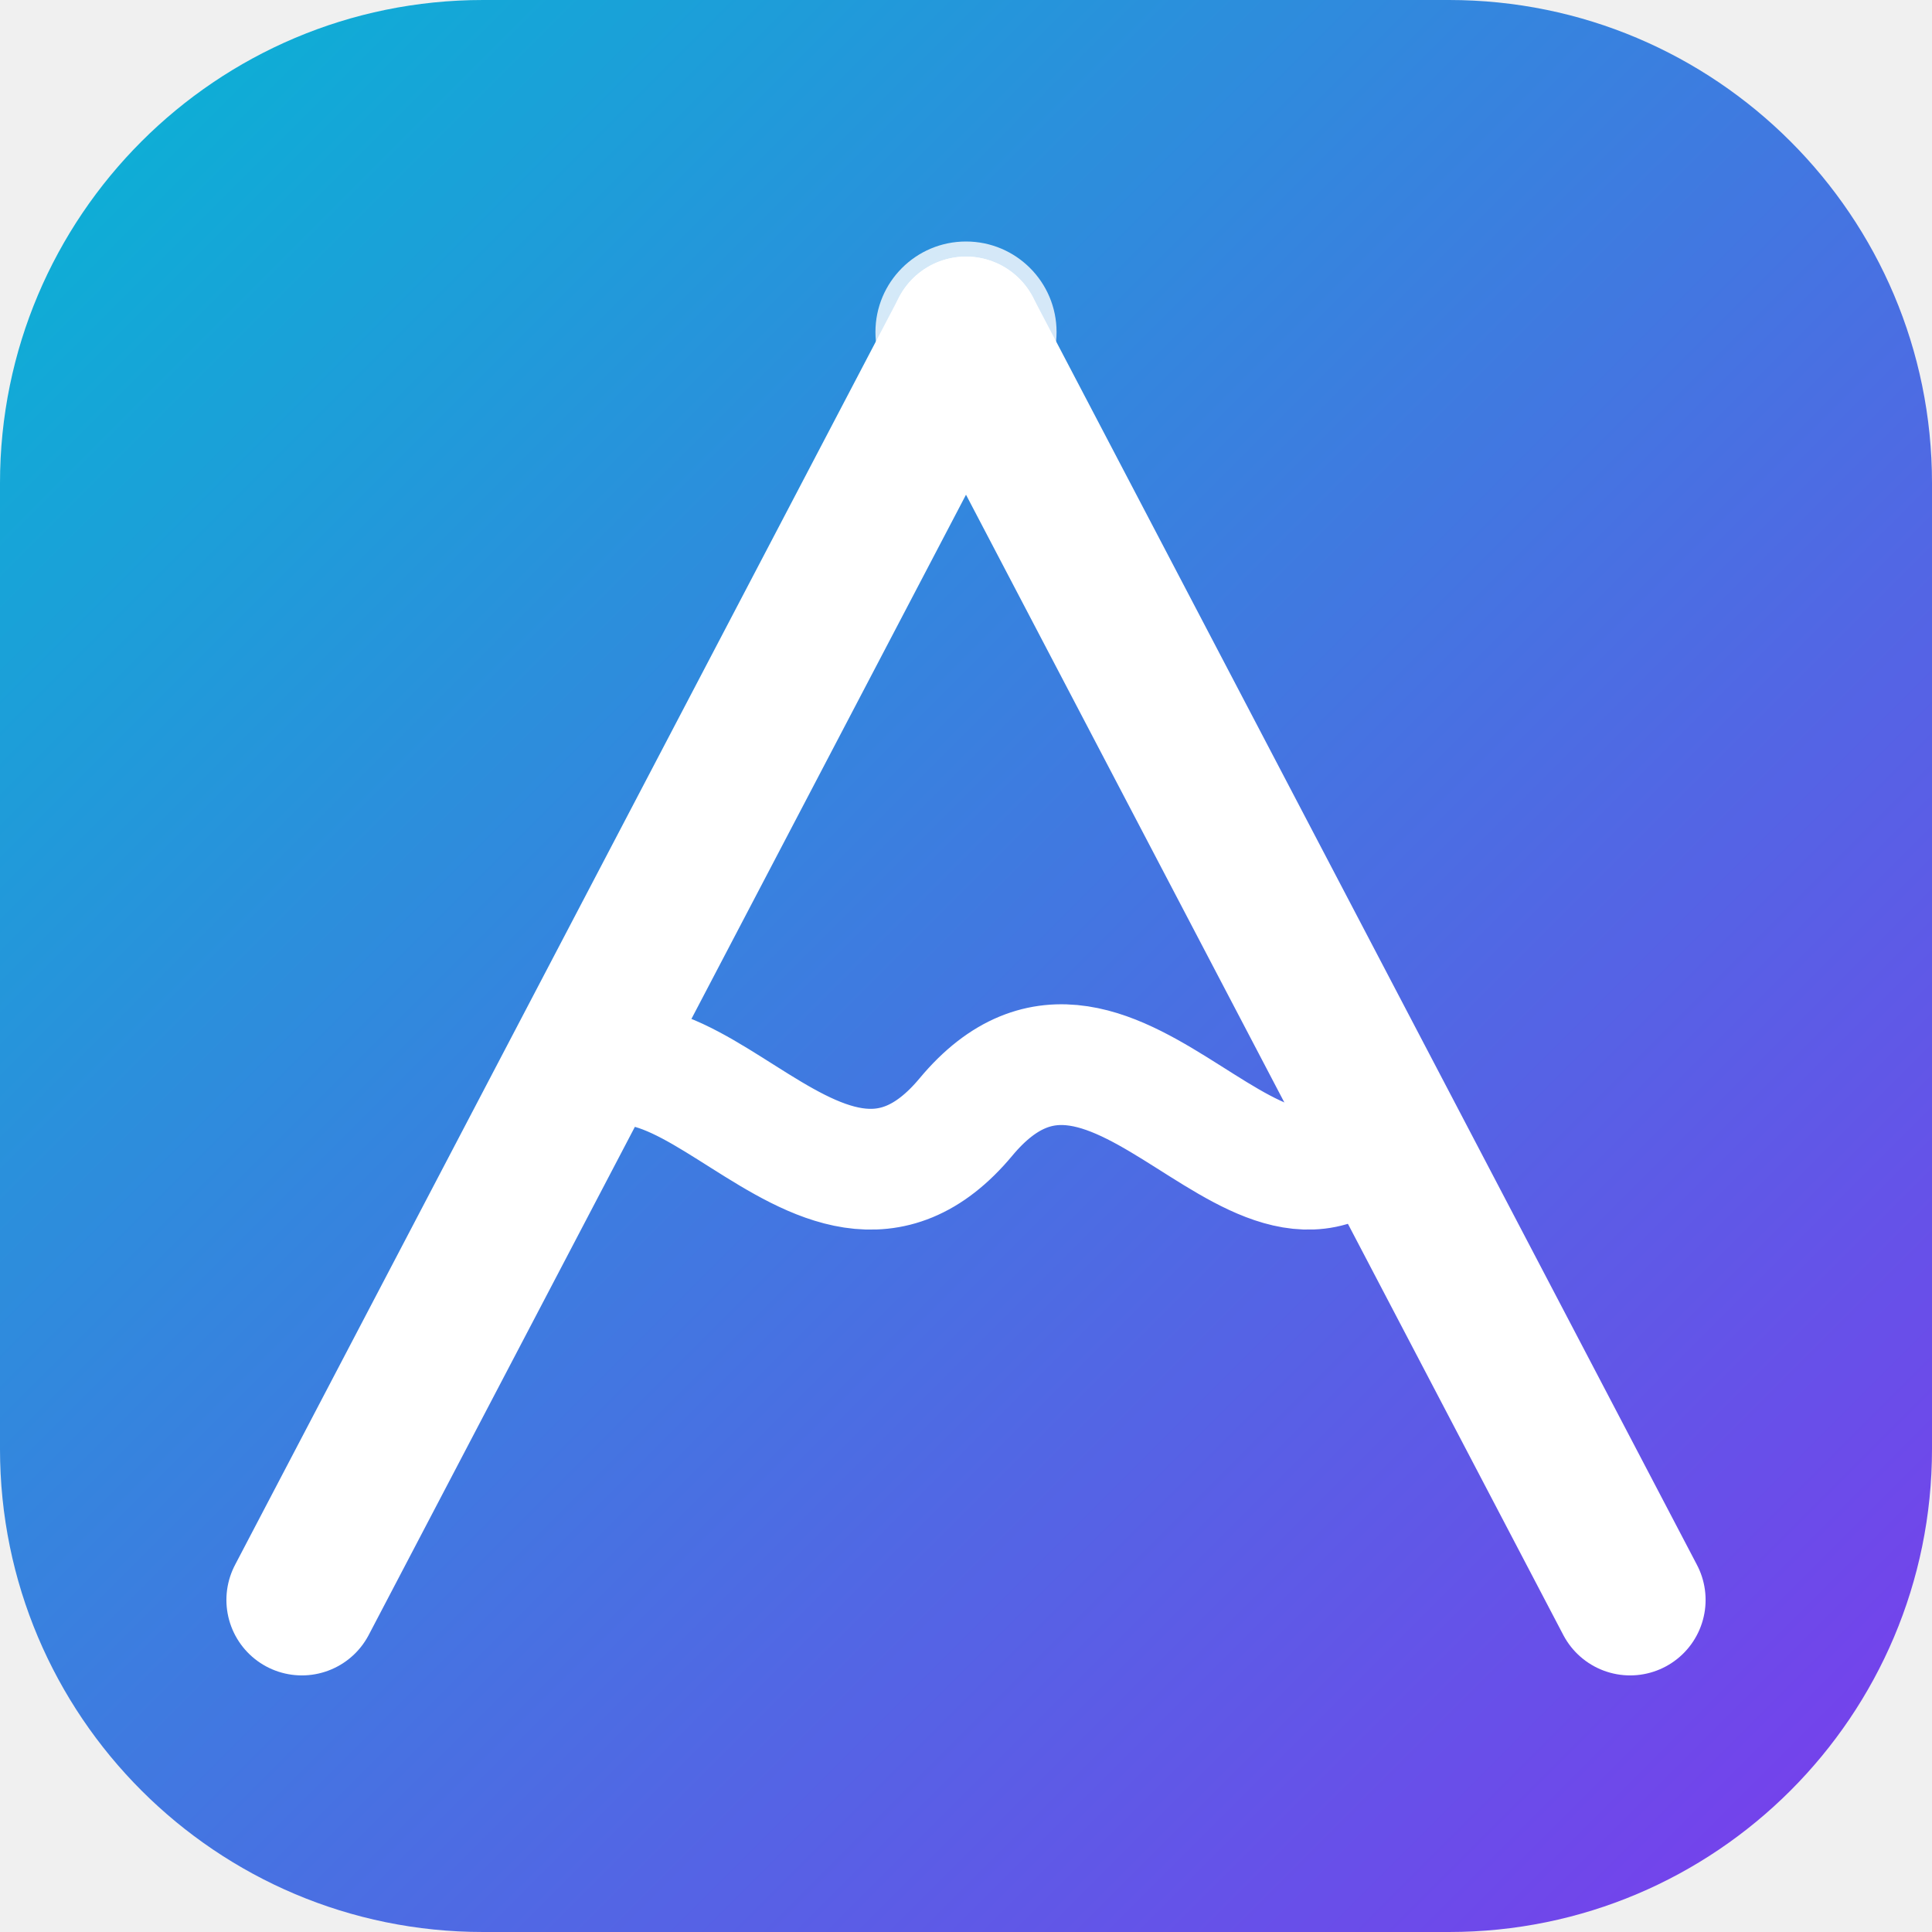
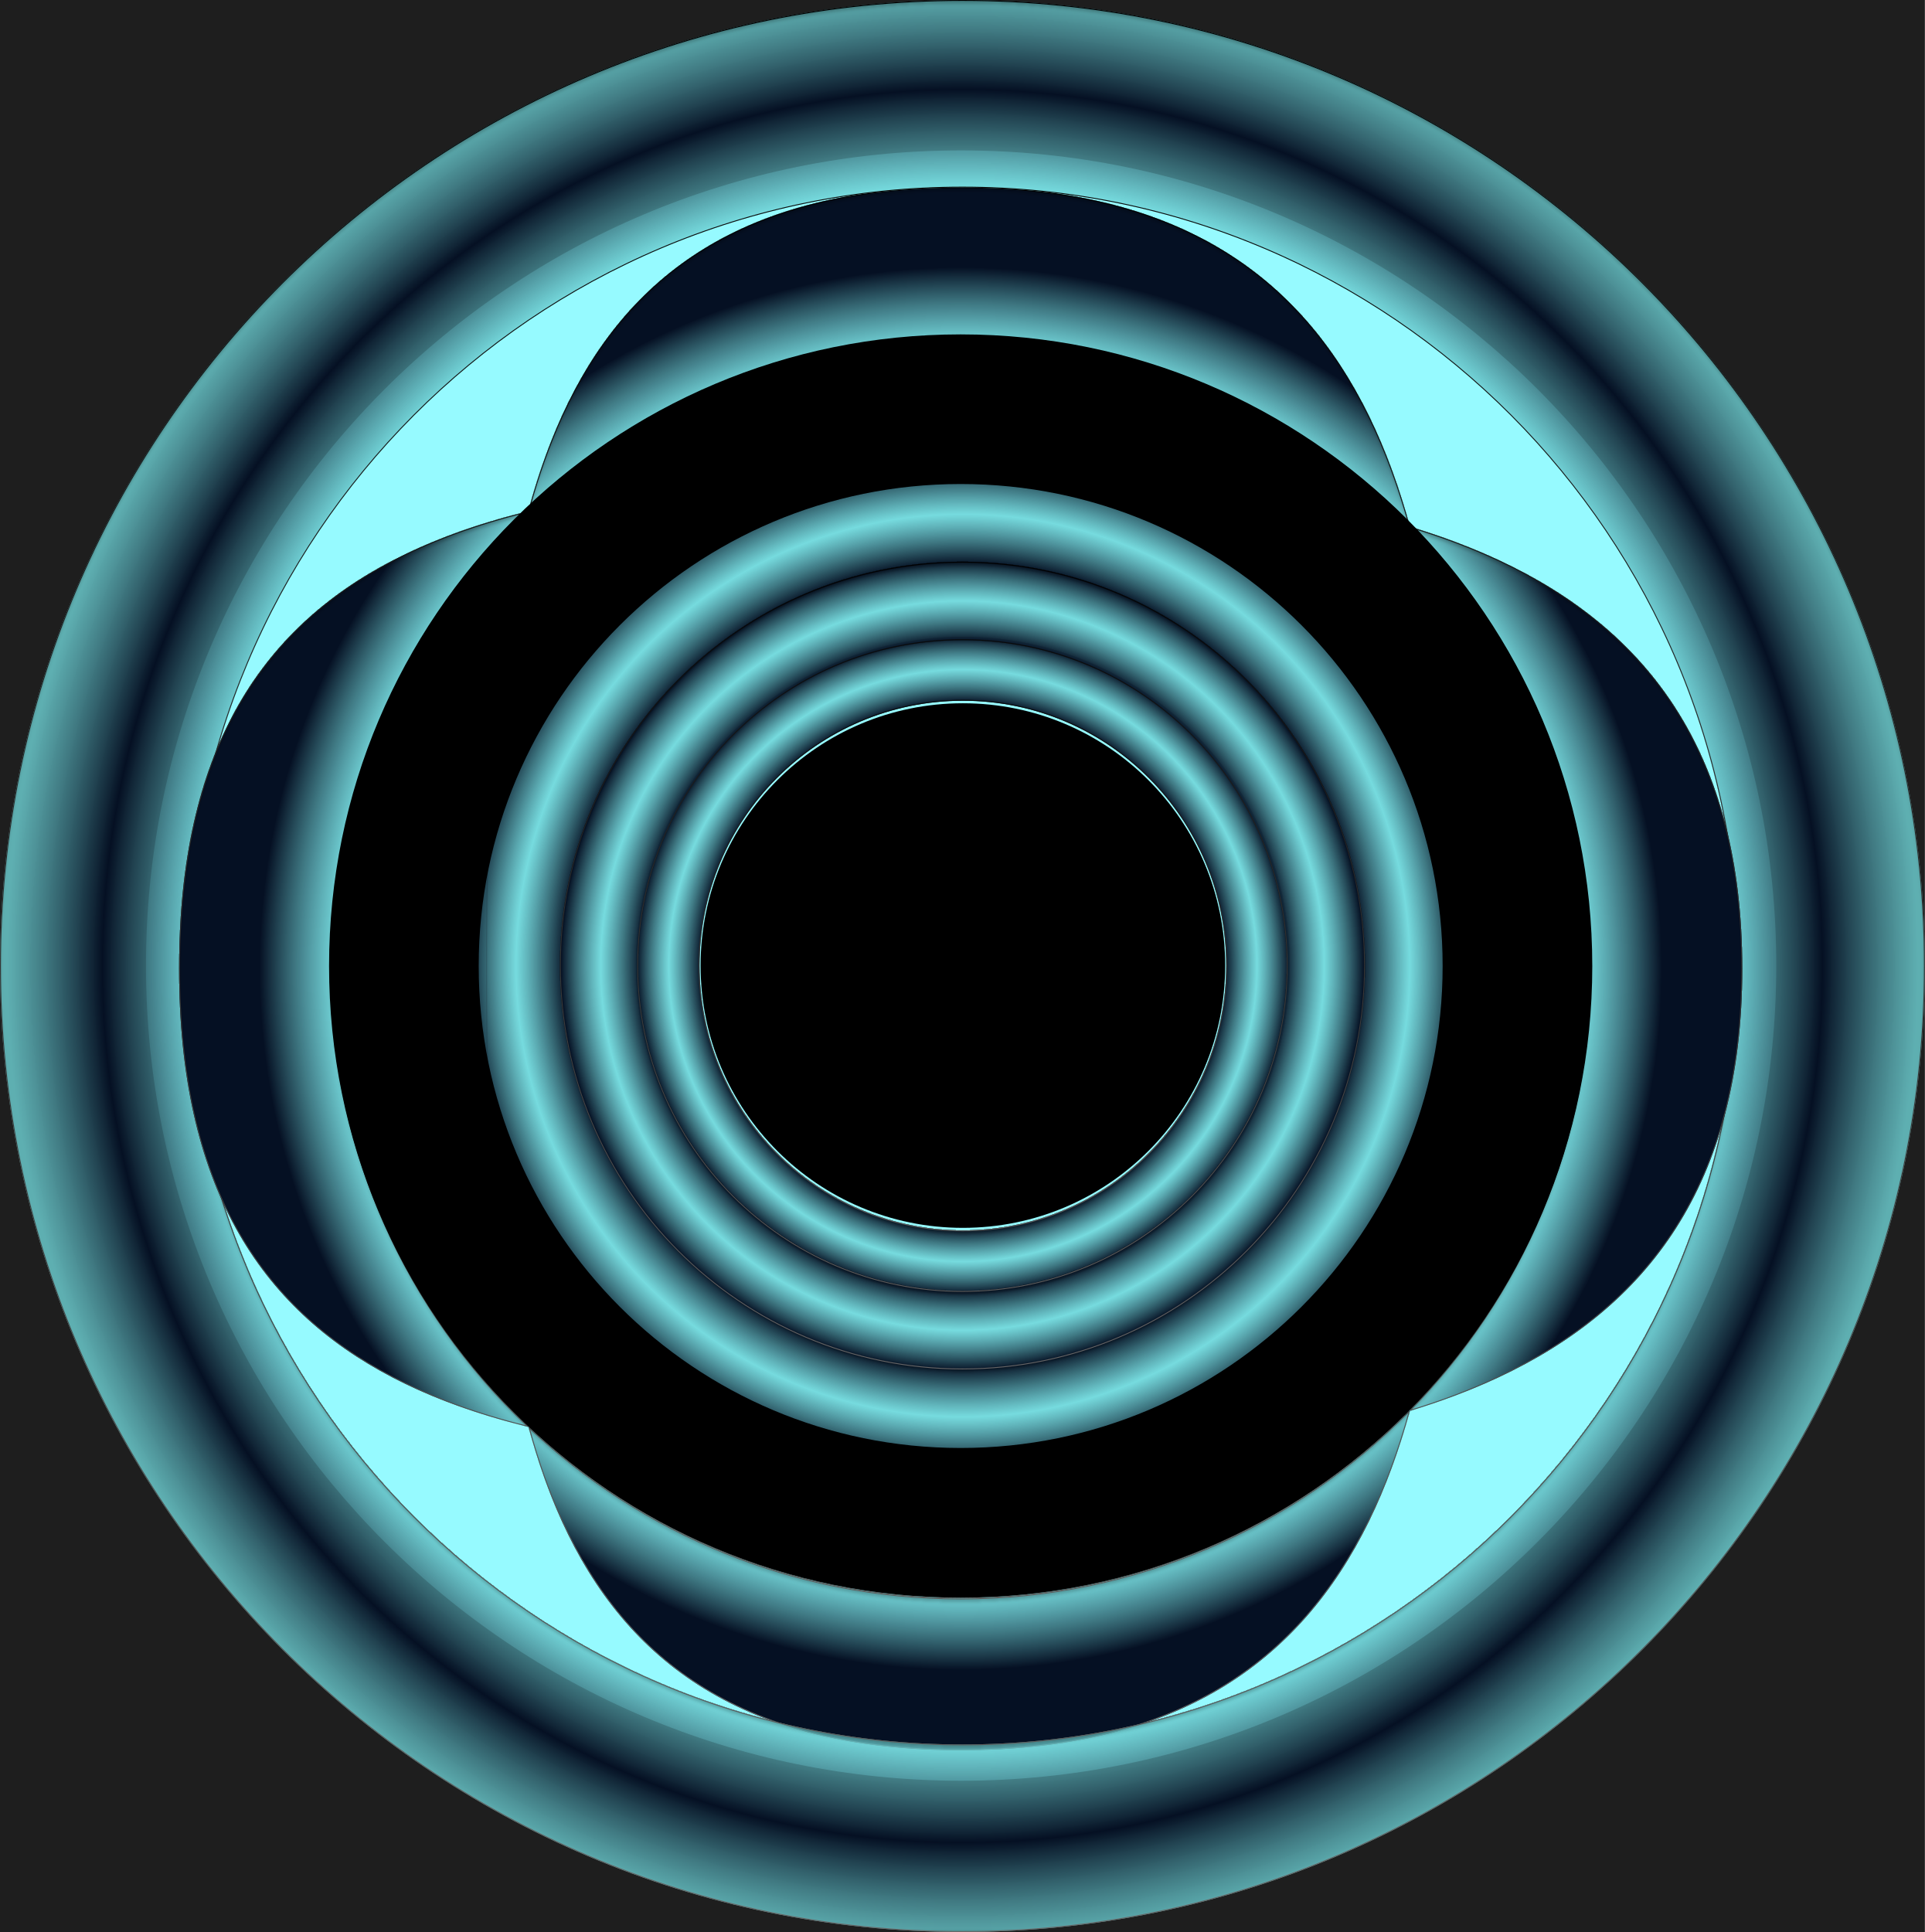
- <svg xmlns="http://www.w3.org/2000/svg" width="32" height="32" viewBox="0 0 32 32" fill="none">
+ <svg xmlns="http://www.w3.org/2000/svg" width="2176" height="2184" viewBox="0 0 2176 2184" fill="none">
+   <rect width="2176" height="2184" fill="#1E1E1E" />
+   <circle cx="1086.5" cy="1091.5" r="921.5" fill="#96FAFF" />
+   <g filter="url(#filter0_i_0_1)">
+     <path d="M1643.01 1095.01C1643.01 1582.95 1573.95 1978.51 1086.01 1978.51C598.063 1978.51 550.507 1582.95 550.507 1095.01C550.507 607.064 598.063 211.507 1086.01 211.507C1573.95 211.507 1643.01 607.064 1643.01 1095.01ZM374.037 1095.01C374.037 1488.22 692.797 1806.98 1086.01 1806.98C1479.22 1806.98 1797.98 1488.22 1797.98 1095.01C1797.98 701.797 1479.22 383.037 1086.01 383.037C692.797 383.037 374.037 701.797 374.037 1095.01Z" fill="url(#paint0_radial_0_1)" />
+   </g>
+   <path d="M1593.15 1595.43C1580.84 1639.91 1565.67 1681.45 1547.04 1719.52C1507.94 1799.39 1453.63 1864 1378.63 1908.65C1303.64 1953.3 1207.93 1978.01 1086.01 1978.01C964.088 1978.01 869.723 1953.3 796.745 1908.65C723.77 1864 672.141 1799.4 635.733 1719.53C620.873 1686.93 608.549 1651.79 598.346 1614.43C725.807 1734.14 897.342 1807.48 1086.01 1807.48C1284.46 1807.48 1463.96 1726.34 1593.15 1595.43ZM596.454 578.744C557.418 724.023 550.007 902.35 550.007 1095.01C550.007 1287.66 557.418 1465.99 596.454 1611.27C459.775 1481.62 374.537 1298.27 374.537 1095.01C374.537 891.747 459.775 708.395 596.454 578.744ZM1595.13 598.031C1720.33 726.27 1797.48 901.629 1797.48 1095.01C1797.48 1288.39 1720.33 1463.74 1595.13 1591.98C1633.66 1450.34 1643.51 1279.23 1643.51 1095.01C1643.51 910.788 1633.66 739.677 1595.13 598.031ZM1086.01 212.007C1207.93 212.007 1303.64 236.715 1378.63 281.367C1453.63 326.016 1507.94 390.629 1547.04 470.498C1565.67 508.568 1580.84 550.101 1593.15 594.586C1463.96 463.675 1284.46 382.537 1086.01 382.537C897.342 382.538 725.807 455.869 598.346 575.583C608.549 538.225 620.873 503.086 635.733 470.486C672.141 390.617 723.77 326.01 796.745 281.364C869.723 236.716 964.088 212.007 1086.01 212.007Z" stroke="url(#paint1_linear_0_1)" />
+   <g filter="url(#filter1_i_0_1)">
+     <path d="M2176 1092C2176 1695.1 1688.89 2184 1088 2184C487.114 2184 0 1695.1 0 1092C0 488.905 487.114 0 1088 0C1688.89 0 2176 488.905 2176 1092ZM211.233 1092C211.233 1578.01 603.775 1971.99 1088 1971.99C1572.22 1971.99 1964.77 1578.01 1964.77 1092C1964.77 605.995 1572.22 212.01 1088 212.01C603.775 212.01 211.233 605.995 211.233 1092Z" fill="url(#paint2_radial_0_1)" />
+   </g>
+   <path d="M1088 0.5C1688.61 0.5 2175.5 489.179 2175.5 1092C2175.5 1694.82 1688.61 2183.5 1088 2183.5C487.392 2183.5 0.5 1694.82 0.5 1092C0.5 489.179 487.392 0.5 1088 0.5ZM1088 211.51C603.497 211.51 210.733 605.72 210.733 1092C210.733 1578.28 603.497 1972.49 1088 1972.49C1572.5 1972.49 1965.27 1578.28 1965.27 1092C1965.27 605.72 1572.5 211.51 1088 211.51Z" stroke="url(#paint3_linear_0_1)" />
+   <g filter="url(#filter2_i_0_1)">
+     <path d="M1651 1091.5C1651 1403.26 1399.16 1656 1088.5 1656C777.84 1656 526 1403.26 526 1091.5C526 779.735 777.84 527 1088.5 527C1399.16 527 1651 779.735 1651 1091.5ZM635.208 1091.5C635.208 1342.74 838.154 1546.4 1088.5 1546.4C1338.85 1546.4 1541.79 1342.74 1541.79 1091.5C1541.79 840.264 1338.85 636.597 1088.5 636.597C838.154 636.597 635.208 840.264 635.208 1091.5Z" fill="url(#paint4_radial_0_1)" />
+   </g>
+   <path d="M1088.5 527.5C1398.88 527.5 1650.5 780.01 1650.5 1091.5C1650.5 1402.99 1398.88 1655.5 1088.5 1655.5C778.118 1655.5 526.5 1402.99 526.5 1091.5C526.5 780.01 778.118 527.5 1088.5 527.5ZM1088.5 636.097C837.876 636.097 634.708 839.989 634.708 1091.5C634.708 1343.01 837.876 1546.9 1088.5 1546.9C1339.12 1546.9 1542.29 1343.01 1542.29 1091.5C1542.29 839.989 1339.12 636.097 1088.5 636.097Z" stroke="url(#paint5_linear_0_1)" />
+   <g filter="url(#filter3_i_0_1)">
+     <path d="M1458 1091.5C1458 1296.67 1292.57 1463 1088.5 1463C884.431 1463 719 1296.67 719 1091.5C719 886.326 884.431 720 1088.5 720C1292.57 720 1458 886.326 1458 1091.5ZM790.738 1091.5C790.738 1256.84 924.05 1390.87 1088.5 1390.87C1252.95 1390.87 1386.26 1256.84 1386.26 1091.5C1386.26 926.16 1252.95 792.126 1088.5 792.126C924.05 792.126 790.738 926.16 790.738 1091.5Z" fill="url(#paint6_radial_0_1)" />
+   </g>
+   <path d="M1088.5 720.5C1292.29 720.5 1457.5 886.6 1457.5 1091.5C1457.5 1296.4 1292.29 1462.5 1088.5 1462.5C884.709 1462.5 719.5 1296.4 719.5 1091.5C719.5 886.6 884.709 720.5 1088.5 720.5ZM1088.5 791.626C923.772 791.626 790.237 925.887 790.237 1091.5C790.237 1257.11 923.772 1391.37 1088.5 1391.37C1253.23 1391.37 1386.76 1257.11 1386.76 1091.5C1386.76 925.887 1253.23 791.626 1088.5 791.626Z" stroke="url(#paint7_linear_0_1)" />
+   <g filter="url(#filter4_i_0_1)">
+     <path d="M1543 1091.5C1543 1343.62 1339.29 1548 1088 1548C836.71 1548 633 1343.62 633 1091.5C633 839.382 836.71 635 1088 635C1339.29 635 1543 839.382 1543 1091.5ZM721.337 1091.5C721.337 1294.67 885.498 1459.37 1088 1459.37C1290.5 1459.37 1454.66 1294.67 1454.66 1091.5C1454.66 888.33 1290.5 723.629 1088 723.629C885.498 723.629 721.337 888.33 721.337 1091.5Z" fill="url(#paint8_radial_0_1)" />
+   </g>
+   <path d="M1088 635.5C1339.01 635.5 1542.5 839.657 1542.5 1091.5C1542.5 1343.34 1339.01 1547.5 1088 1547.5C836.988 1547.5 633.5 1343.34 633.5 1091.5C633.5 839.657 836.988 635.5 1088 635.5ZM1088 723.129C885.22 723.129 720.838 888.056 720.838 1091.5C720.838 1294.94 885.22 1459.87 1088 1459.87C1290.78 1459.87 1455.16 1294.94 1455.16 1091.5C1455.16 888.056 1290.78 723.129 1088 723.129Z" stroke="url(#paint9_linear_0_1)" />
+   <g filter="url(#filter5_i_0_1)">
+     <path d="M1969.51 1095.01C1969.51 1582.95 1539.45 1653.51 1051.51 1653.51C563.563 1653.51 202.507 1582.95 202.507 1095.01C202.507 607.064 565.063 537.507 1053.01 537.507C1540.95 537.507 1969.51 607.064 1969.51 1095.01ZM374.037 1095.01C374.037 1488.22 692.797 1806.98 1086.01 1806.98C1479.22 1806.98 1797.98 1488.22 1797.98 1095.01C1797.98 701.797 1479.22 383.037 1086.01 383.037C692.797 383.037 374.037 701.797 374.037 1095.01Z" fill="url(#paint10_radial_0_1)" />
+   </g>
+   <path d="M1590.8 1596.37C1461.92 1726.13 1283.35 1806.48 1086.01 1806.48C897.824 1806.48 726.707 1733.41 599.47 1614.11C728.434 1645.53 882.376 1654.01 1051.51 1654.01C1248.91 1654.01 1436.91 1642.46 1590.8 1596.37ZM594.615 579.11C458.416 708.88 373.537 892.031 373.537 1095.01C373.537 1298.68 459.001 1482.39 596.021 1612.23C540.466 1598.46 489.615 1580.37 444.259 1556.79C368.706 1517.52 308.404 1463.02 266.985 1387.88C225.562 1312.74 203.007 1216.93 203.007 1095.01C203.007 973.082 225.656 877.334 267.218 802.289C308.778 727.249 369.268 672.875 445.008 633.723C489.8 610.569 539.924 592.74 594.615 579.11ZM1594.76 596.229C1629.74 606.828 1662.93 619.235 1694.02 633.731C1778.02 672.891 1846.76 727.274 1894.5 802.315C1942.24 877.357 1969.01 973.096 1969.01 1095.01C1969.01 1216.92 1942.15 1312.72 1894.26 1387.86C1846.38 1462.99 1777.46 1517.5 1693.27 1556.78C1662.25 1571.26 1629.15 1583.67 1594.28 1594.28C1720.57 1465.72 1798.48 1289.46 1798.48 1095.01C1798.48 900.801 1720.77 724.746 1594.76 596.229ZM1086.01 383.537C1283.6 383.537 1462.38 464.09 1591.3 594.146C1437.79 548.368 1250.21 537.008 1053.01 537.008C882.781 537.008 727.76 545.471 598.049 577.233C725.432 457.141 897.124 383.537 1086.01 383.537Z" stroke="url(#paint11_linear_0_1)" />
+   <path d="M1800 1092C1800 1486.33 1480.33 1806 1086 1806C691.669 1806 372 1486.33 372 1092C372 697.669 691.669 378 1086 378C1480.33 378 1800 697.669 1800 1092ZM541.14 1092C541.14 1392.92 785.082 1636.86 1086 1636.86C1386.92 1636.86 1630.86 1392.92 1630.86 1092C1630.86 791.082 1386.92 547.14 1086 547.14C785.082 547.14 541.14 791.082 541.14 1092Z" fill="black" />
+   <circle cx="1088.5" cy="1091.5" r="296.5" fill="black" />
  <defs>
-     <linearGradient id="bg" x1="0" y1="0" x2="32" y2="32" gradientUnits="userSpaceOnUse">
-       <stop offset="0%" stop-color="#06b6d4" />
-       <stop offset="100%" stop-color="#7c3aed" />
+     <filter id="filter0_i_0_1" x="374.037" y="211.507" width="1423.94" height="1771" filterUnits="userSpaceOnUse" color-interpolation-filters="sRGB">
+       <feFlood flood-opacity="0" result="BackgroundImageFix" />
+       <feBlend mode="normal" in="SourceGraphic" in2="BackgroundImageFix" result="shape" />
+       <feColorMatrix in="SourceAlpha" type="matrix" values="0 0 0 0 0 0 0 0 0 0 0 0 0 0 0 0 0 0 127 0" result="hardAlpha" />
+       <feOffset dy="4" />
+       <feGaussianBlur stdDeviation="2" />
+       <feComposite in2="hardAlpha" operator="arithmetic" k2="-1" k3="1" />
+       <feColorMatrix type="matrix" values="0 0 0 0 0 0 0 0 0 0 0 0 0 0 0 0 0 0 0.25 0" />
+       <feBlend mode="normal" in2="shape" result="effect1_innerShadow_0_1" />
+     </filter>
+     <filter id="filter1_i_0_1" x="0" y="0" width="2176" height="2188" filterUnits="userSpaceOnUse" color-interpolation-filters="sRGB">
+       <feFlood flood-opacity="0" result="BackgroundImageFix" />
+       <feBlend mode="normal" in="SourceGraphic" in2="BackgroundImageFix" result="shape" />
+       <feColorMatrix in="SourceAlpha" type="matrix" values="0 0 0 0 0 0 0 0 0 0 0 0 0 0 0 0 0 0 127 0" result="hardAlpha" />
+       <feOffset dy="4" />
+       <feGaussianBlur stdDeviation="2" />
+       <feComposite in2="hardAlpha" operator="arithmetic" k2="-1" k3="1" />
+       <feColorMatrix type="matrix" values="0 0 0 0 0 0 0 0 0 0 0 0 0 0 0 0 0 0 0.25 0" />
+       <feBlend mode="normal" in2="shape" result="effect1_innerShadow_0_1" />
+     </filter>
+     <filter id="filter2_i_0_1" x="526" y="527" width="1125" height="1133" filterUnits="userSpaceOnUse" color-interpolation-filters="sRGB">
+       <feFlood flood-opacity="0" result="BackgroundImageFix" />
+       <feBlend mode="normal" in="SourceGraphic" in2="BackgroundImageFix" result="shape" />
+       <feColorMatrix in="SourceAlpha" type="matrix" values="0 0 0 0 0 0 0 0 0 0 0 0 0 0 0 0 0 0 127 0" result="hardAlpha" />
+       <feOffset dy="4" />
+       <feGaussianBlur stdDeviation="2" />
+       <feComposite in2="hardAlpha" operator="arithmetic" k2="-1" k3="1" />
+       <feColorMatrix type="matrix" values="0 0 0 0 0 0 0 0 0 0 0 0 0 0 0 0 0 0 0.25 0" />
+       <feBlend mode="normal" in2="shape" result="effect1_innerShadow_0_1" />
+     </filter>
+     <filter id="filter3_i_0_1" x="719" y="720" width="739" height="747" filterUnits="userSpaceOnUse" color-interpolation-filters="sRGB">
+       <feFlood flood-opacity="0" result="BackgroundImageFix" />
+       <feBlend mode="normal" in="SourceGraphic" in2="BackgroundImageFix" result="shape" />
+       <feColorMatrix in="SourceAlpha" type="matrix" values="0 0 0 0 0 0 0 0 0 0 0 0 0 0 0 0 0 0 127 0" result="hardAlpha" />
+       <feOffset dy="4" />
+       <feGaussianBlur stdDeviation="2" />
+       <feComposite in2="hardAlpha" operator="arithmetic" k2="-1" k3="1" />
+       <feColorMatrix type="matrix" values="0 0 0 0 0 0 0 0 0 0 0 0 0 0 0 0 0 0 0.25 0" />
+       <feBlend mode="normal" in2="shape" result="effect1_innerShadow_0_1" />
+     </filter>
+     <filter id="filter4_i_0_1" x="633" y="635" width="910" height="917" filterUnits="userSpaceOnUse" color-interpolation-filters="sRGB">
+       <feFlood flood-opacity="0" result="BackgroundImageFix" />
+       <feBlend mode="normal" in="SourceGraphic" in2="BackgroundImageFix" result="shape" />
+       <feColorMatrix in="SourceAlpha" type="matrix" values="0 0 0 0 0 0 0 0 0 0 0 0 0 0 0 0 0 0 127 0" result="hardAlpha" />
+       <feOffset dy="4" />
+       <feGaussianBlur stdDeviation="2" />
+       <feComposite in2="hardAlpha" operator="arithmetic" k2="-1" k3="1" />
+       <feColorMatrix type="matrix" values="0 0 0 0 0 0 0 0 0 0 0 0 0 0 0 0 0 0 0.25 0" />
+       <feBlend mode="normal" in2="shape" result="effect1_innerShadow_0_1" />
+     </filter>
+     <filter id="filter5_i_0_1" x="202.507" y="383.037" width="1767" height="1427.94" filterUnits="userSpaceOnUse" color-interpolation-filters="sRGB">
+       <feFlood flood-opacity="0" result="BackgroundImageFix" />
+       <feBlend mode="normal" in="SourceGraphic" in2="BackgroundImageFix" result="shape" />
+       <feColorMatrix in="SourceAlpha" type="matrix" values="0 0 0 0 0 0 0 0 0 0 0 0 0 0 0 0 0 0 127 0" result="hardAlpha" />
+       <feOffset dy="4" />
+       <feGaussianBlur stdDeviation="2" />
+       <feComposite in2="hardAlpha" operator="arithmetic" k2="-1" k3="1" />
+       <feColorMatrix type="matrix" values="0 0 0 0 0 0 0 0 0 0 0 0 0 0 0 0 0 0 0.25 0" />
+       <feBlend mode="normal" in2="shape" result="effect1_innerShadow_0_1" />
+     </filter>
+     <radialGradient id="paint0_radial_0_1" cx="0" cy="0" r="1" gradientUnits="userSpaceOnUse" gradientTransform="translate(1086.01 1095.01) rotate(90) scale(883.5 883.5)">
+       <stop offset="0.8" stop-color="#6ED3D6" stop-opacity="0.8" />
+       <stop offset="0.9" stop-color="#051023" />
+     </radialGradient>
+     <linearGradient id="paint1_linear_0_1" x1="1086.01" y1="211.507" x2="1086.01" y2="1978.51" gradientUnits="userSpaceOnUse">
+       <stop />
+       <stop offset="1" stop-color="#666666" />
+     </linearGradient>
+     <radialGradient id="paint2_radial_0_1" cx="0" cy="0" r="1" gradientUnits="userSpaceOnUse" gradientTransform="translate(1088 1092) rotate(90) scale(1092 1088)">
+       <stop offset="0.8" stop-color="#6ED3D6" stop-opacity="0.8" />
+       <stop offset="0.9" stop-color="#051023" />
+       <stop offset="1" stop-color="#6ED3D6" stop-opacity="0.8" />
+     </radialGradient>
+     <linearGradient id="paint3_linear_0_1" x1="1088" y1="0" x2="1088" y2="2184" gradientUnits="userSpaceOnUse">
+       <stop />
+       <stop offset="1" stop-color="#666666" />
+     </linearGradient>
+     <radialGradient id="paint4_radial_0_1" cx="0" cy="0" r="1" gradientUnits="userSpaceOnUse" gradientTransform="translate(1088.5 1091.5) rotate(90) scale(564.5 562.5)">
+       <stop offset="0.8" stop-color="#051023" />
+       <stop offset="0.9" stop-color="#6ED3D6" stop-opacity="0.8" />
+       <stop offset="1" stop-color="#051023" />
+     </radialGradient>
+     <linearGradient id="paint5_linear_0_1" x1="1088.5" y1="527" x2="1088.5" y2="1656" gradientUnits="userSpaceOnUse">
+       <stop />
+       <stop offset="1" stop-color="#666666" />
+     </linearGradient>
+     <radialGradient id="paint6_radial_0_1" cx="0" cy="0" r="1" gradientUnits="userSpaceOnUse" gradientTransform="translate(1088.5 1091.5) rotate(90) scale(371.5 369.5)">
+       <stop offset="0.8" stop-color="#051023" />
+       <stop offset="0.9" stop-color="#6ED3D6" stop-opacity="0.8" />
+       <stop offset="1" stop-color="#051023" />
+     </radialGradient>
+     <linearGradient id="paint7_linear_0_1" x1="1088.5" y1="720" x2="1088.5" y2="1463" gradientUnits="userSpaceOnUse">
+       <stop />
+       <stop offset="1" stop-color="#666666" />
+     </linearGradient>
+     <radialGradient id="paint8_radial_0_1" cx="0" cy="0" r="1" gradientUnits="userSpaceOnUse" gradientTransform="translate(1088 1091.5) rotate(90) scale(456.5 455)">
+       <stop offset="0.8" stop-color="#051023" />
+       <stop offset="0.9" stop-color="#6ED3D6" stop-opacity="0.8" />
+       <stop offset="1" stop-color="#051023" />
+     </radialGradient>
+     <linearGradient id="paint9_linear_0_1" x1="1088" y1="635" x2="1088" y2="1548" gradientUnits="userSpaceOnUse">
+       <stop />
+       <stop offset="1" stop-color="#666666" />
+     </linearGradient>
+     <radialGradient id="paint10_radial_0_1" cx="0" cy="0" r="1" gradientUnits="userSpaceOnUse" gradientTransform="translate(1086.01 1095.01) rotate(90) scale(883.5 883.5)">
+       <stop offset="0.8" stop-color="#6ED3D6" stop-opacity="0.8" />
+       <stop offset="0.9" stop-color="#051023" />
+     </radialGradient>
+     <linearGradient id="paint11_linear_0_1" x1="1086.01" y1="211.507" x2="1086.01" y2="1978.51" gradientUnits="userSpaceOnUse">
+       <stop />
+       <stop offset="1" stop-color="#666666" />
    </linearGradient>
  </defs>
-   <rect width="32" height="32" rx="8" fill="url(#bg)" />
-   <line x1="16" y1="5.5" x2="5" y2="26.5" stroke="white" stroke-width="2.5" stroke-linecap="round" />
-   <line x1="16" y1="5.5" x2="27" y2="26.5" stroke="white" stroke-width="2.5" stroke-linecap="round" />
-   <path d="M9 18.5 C11 15.5 13.5 21.5 16 18.5 C18.5 15.5 21 21.5 23 18.5" stroke="white" stroke-width="2" stroke-linecap="round" fill="none" />
-   <circle cx="16" cy="5.5" r="1.5" fill="white" opacity="0.8" />
</svg>
